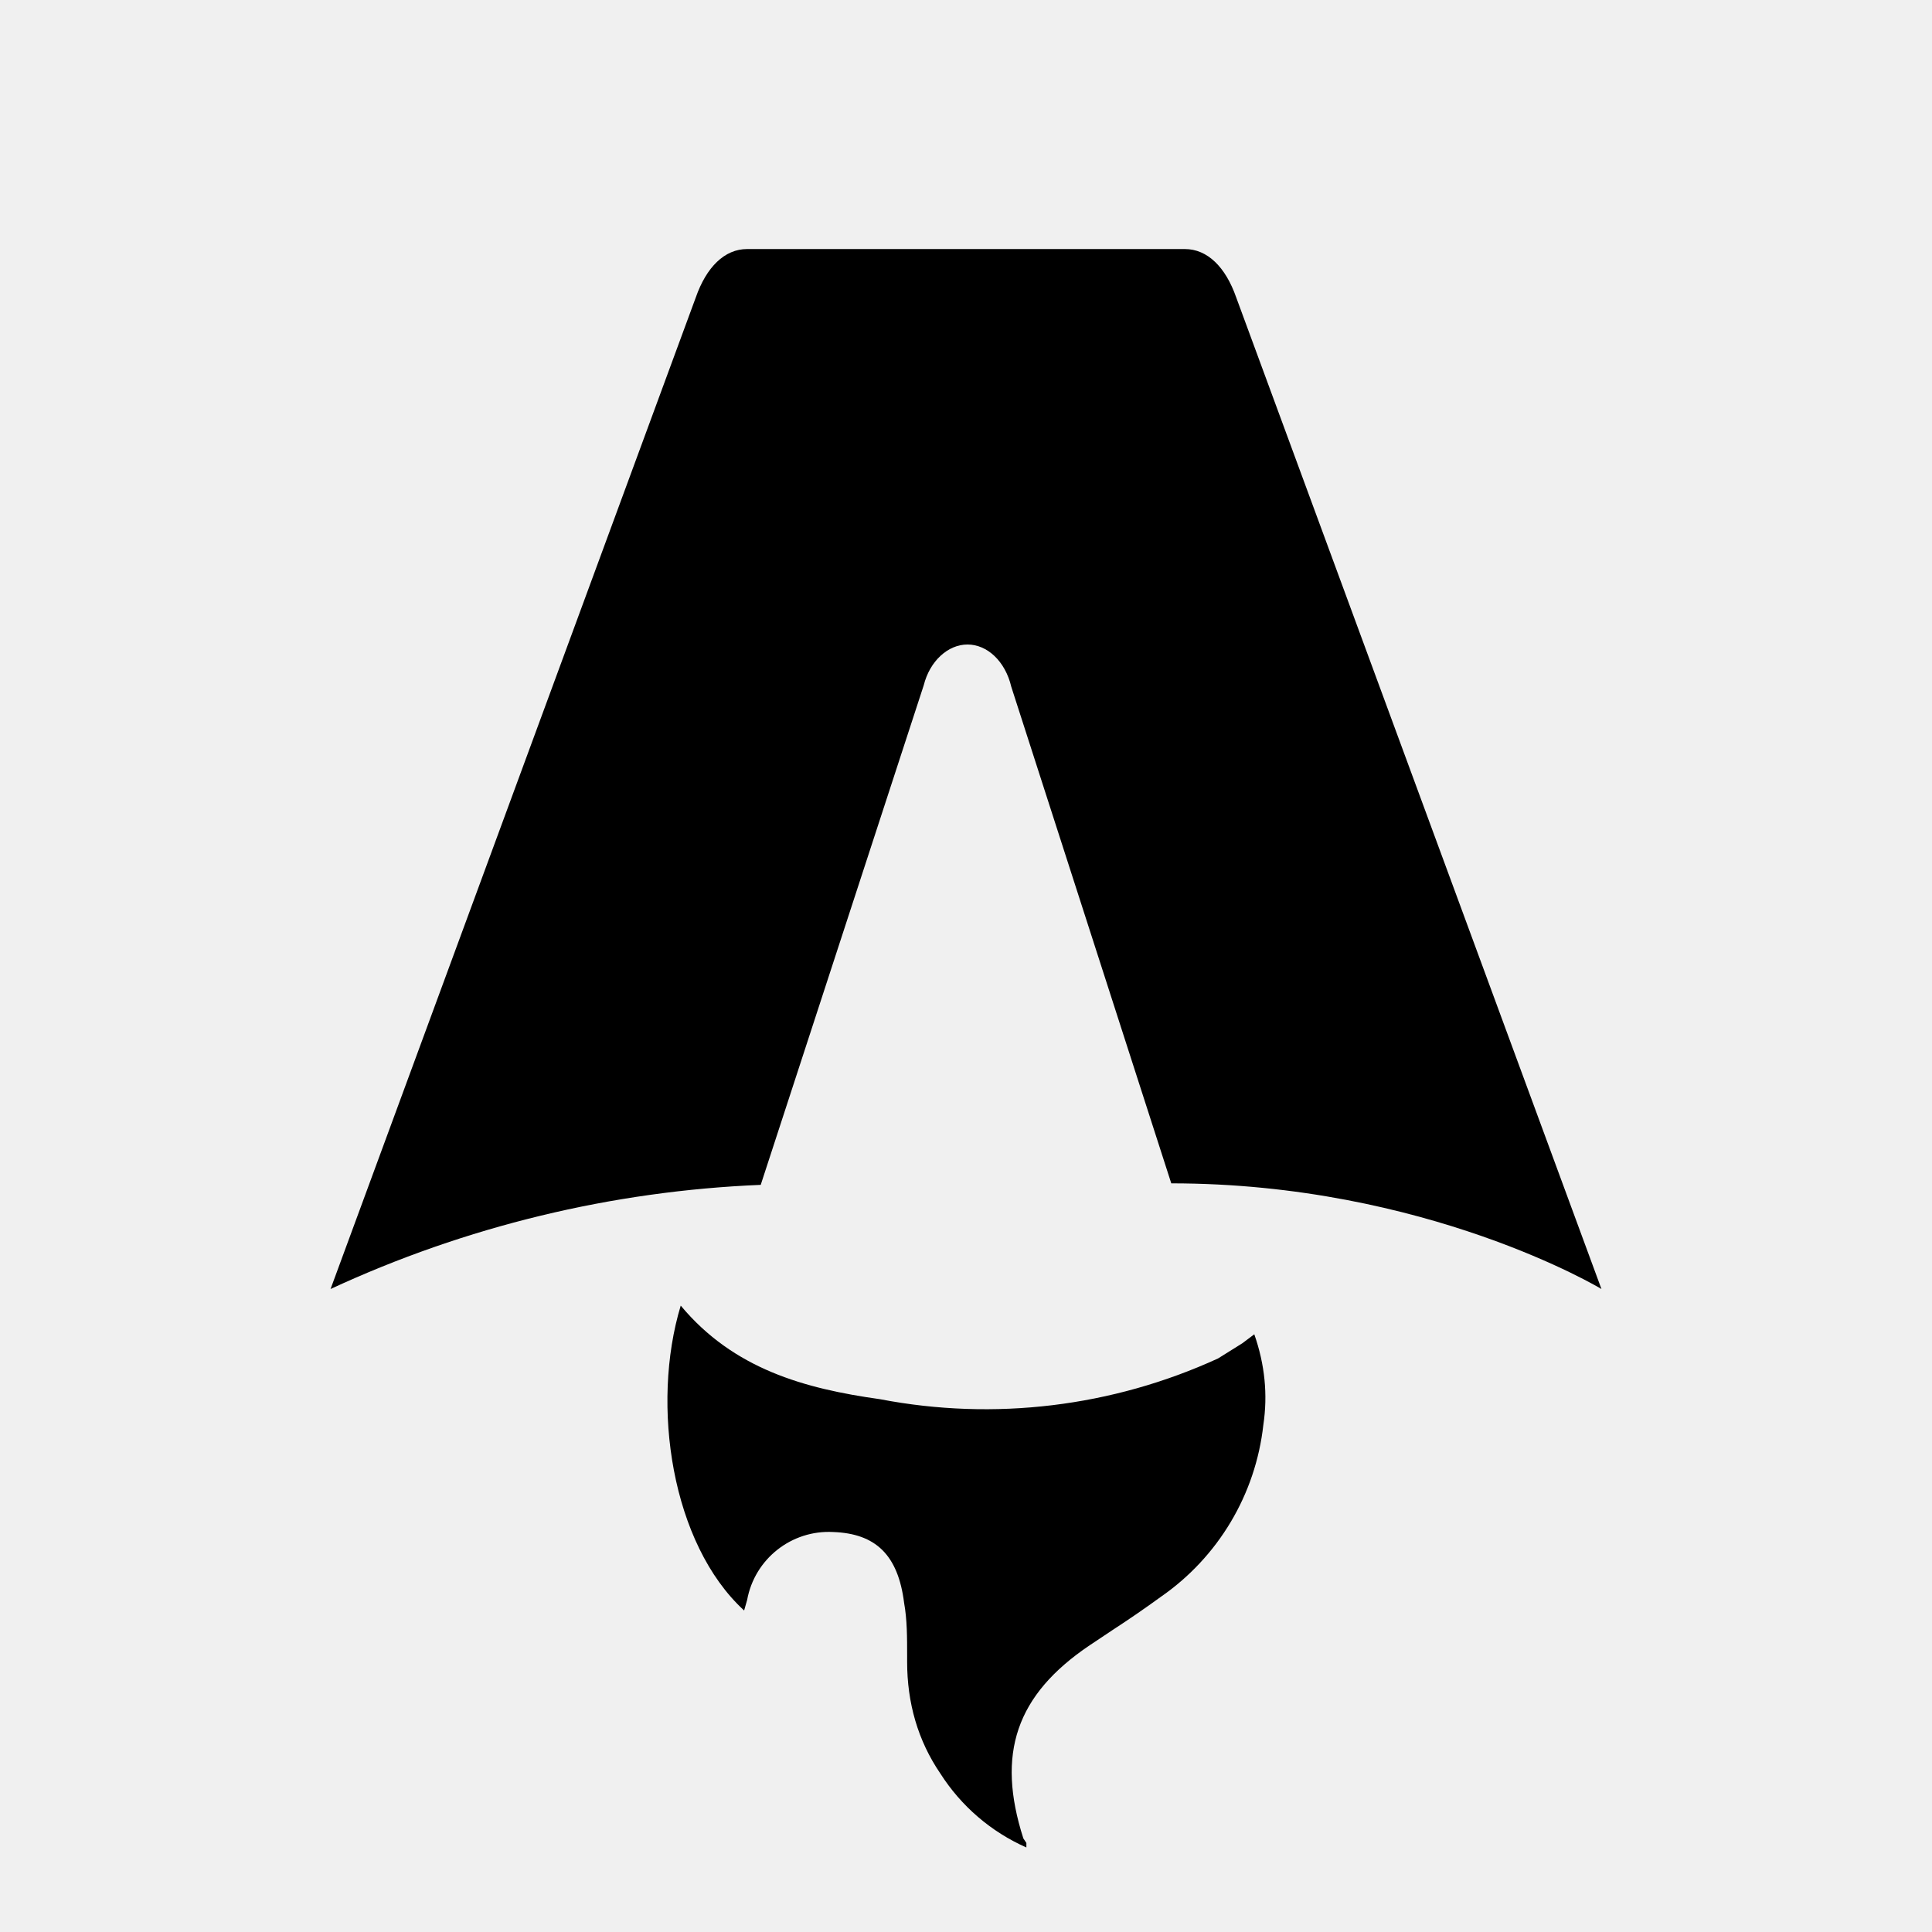
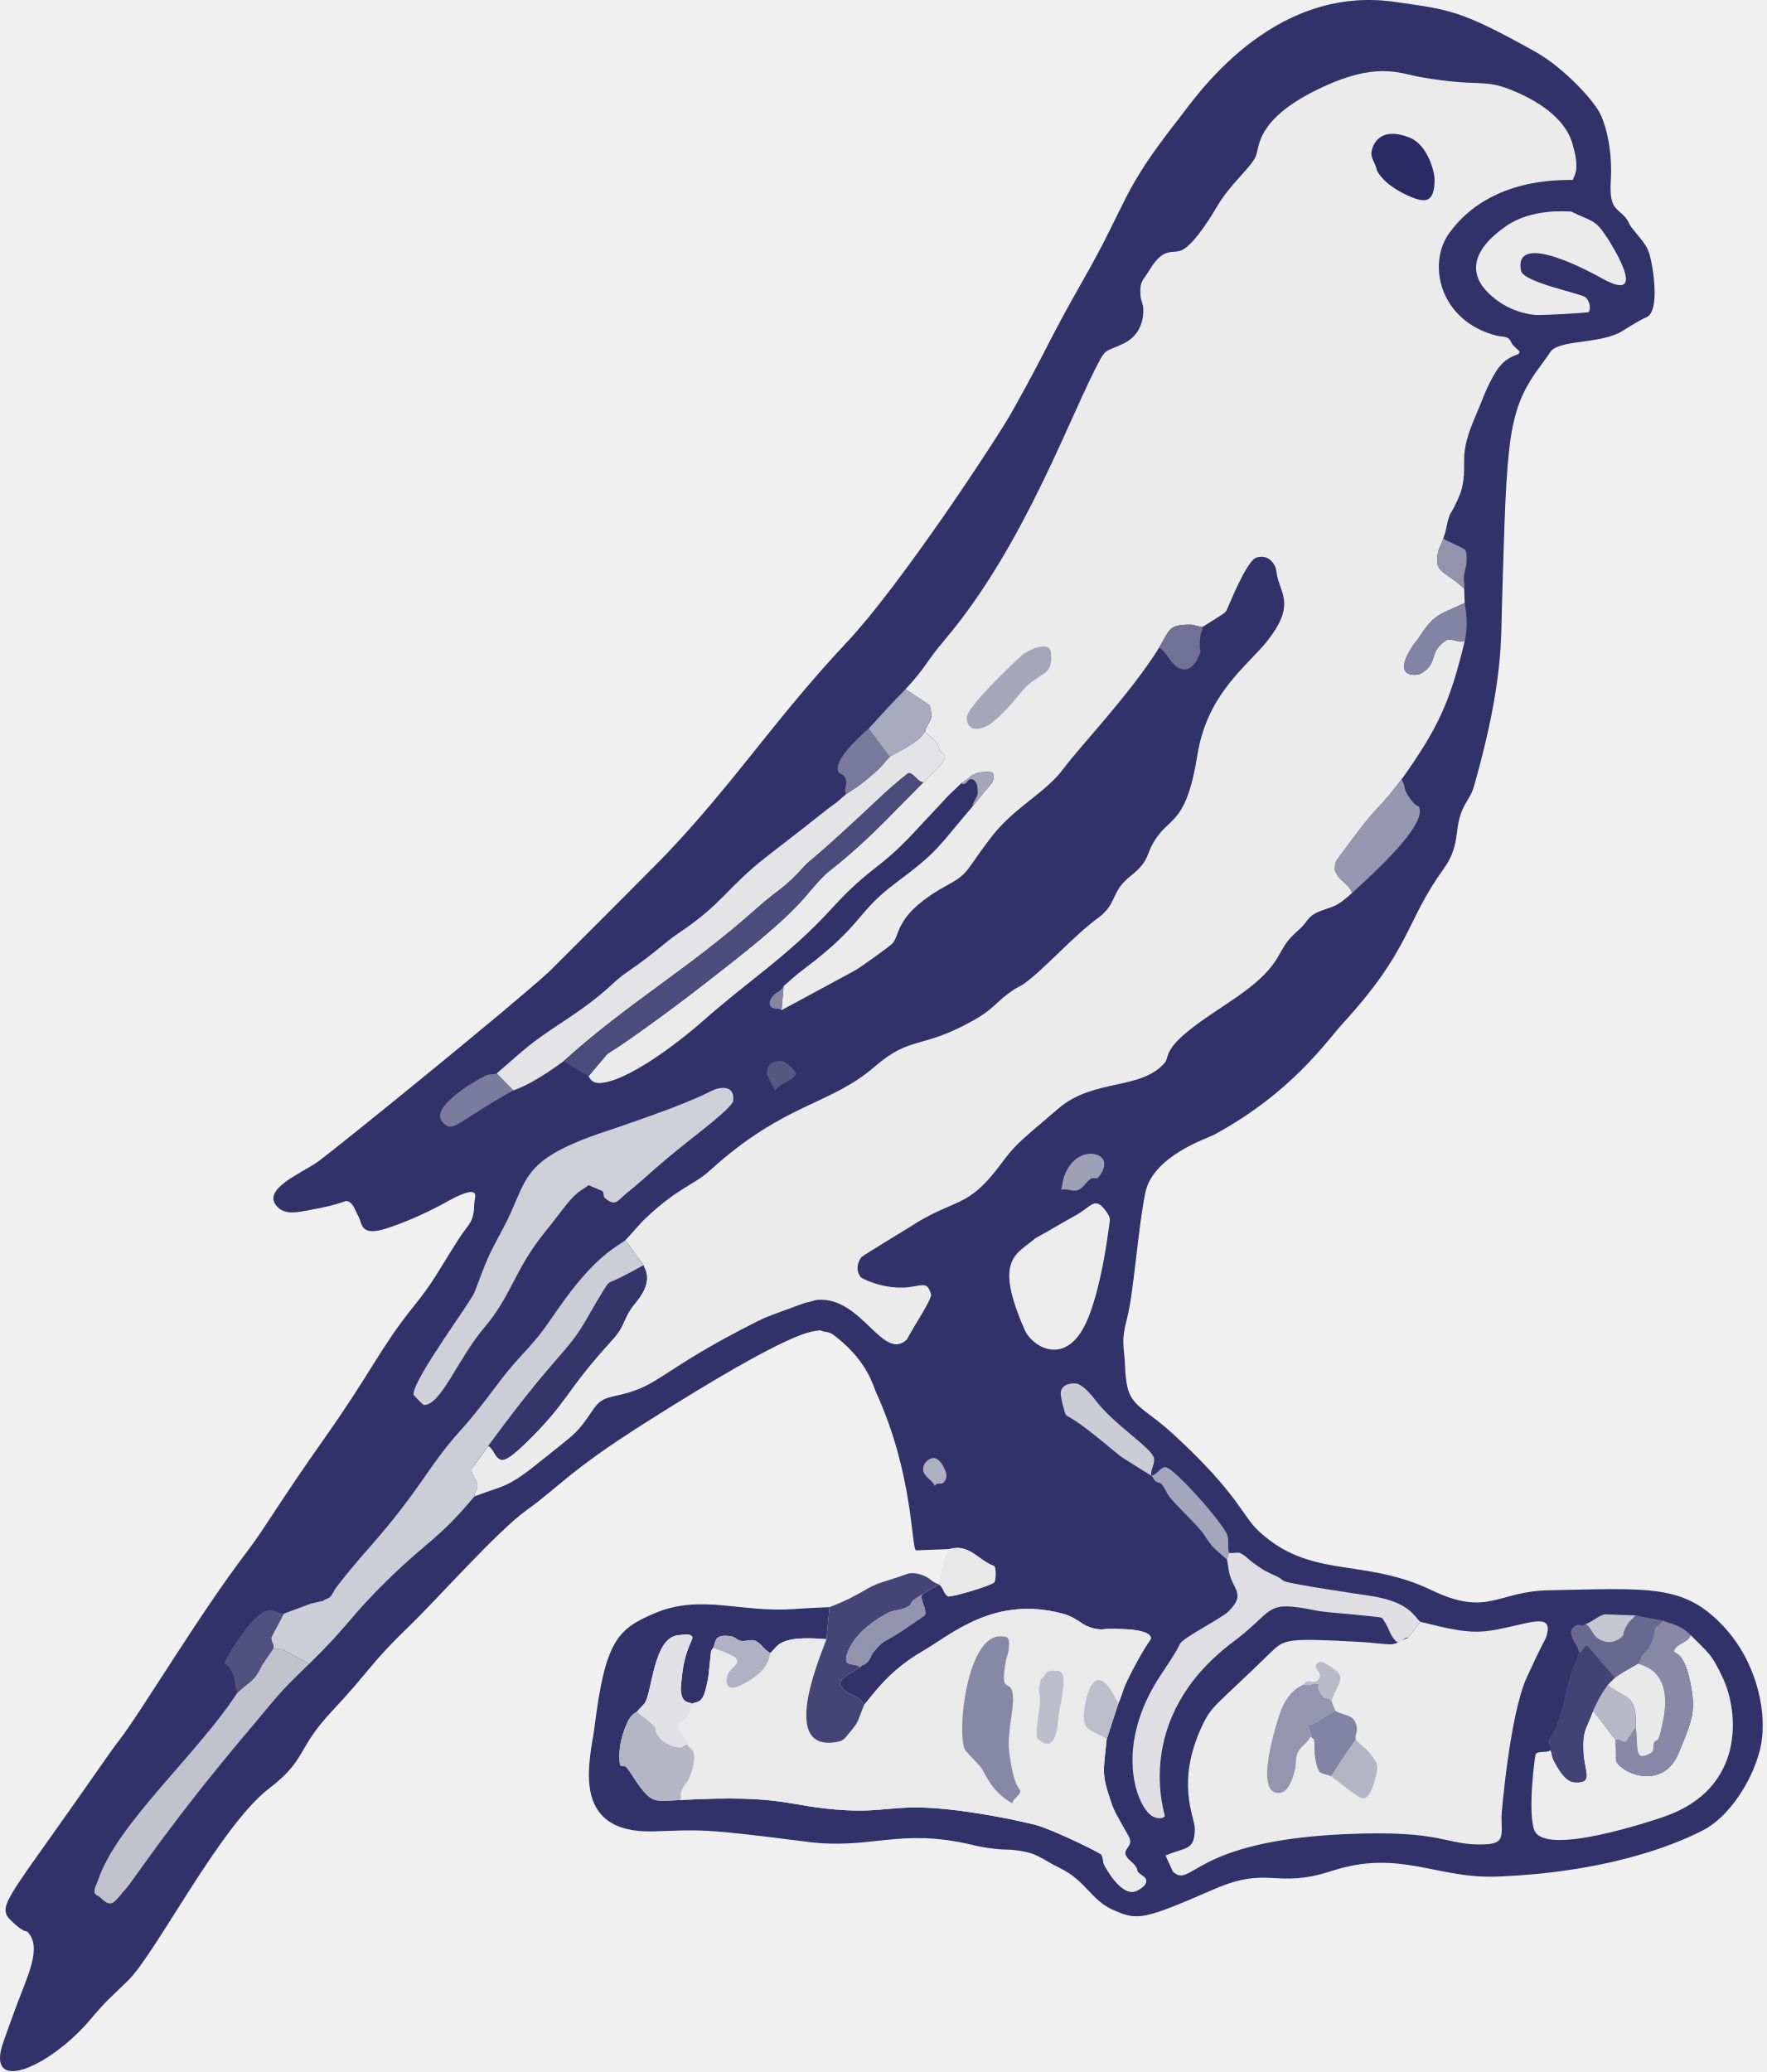
- <svg xmlns="http://www.w3.org/2000/svg" fill="none" viewBox="0 0 128 128">
-   <path d="M50.4 78.5a75.1 75.1 0 0 0-28.5 6.9l24.2-65.7c.7-2 1.9-3.2 3.4-3.2h29c1.5 0 2.7 1.2 3.4 3.2l24.2 65.7s-11.6-7-28.5-7L67 45.5c-.4-1.7-1.6-2.8-2.9-2.8-1.3 0-2.5 1.1-2.9 2.7L50.4 78.5Zm-1.1 28.2Zm-4.2-20.2c-2 6.6-.6 15.8 4.2 20.2a17.5 17.5 0 0 1 .2-.7 5.5 5.5 0 0 1 5.7-4.5c2.8.1 4.3 1.5 4.7 4.7.2 1.1.2 2.3.2 3.5v.4c0 2.7.7 5.2 2.2 7.4a13 13 0 0 0 5.7 4.9v-.3l-.2-.3c-1.8-5.6-.5-9.5 4.4-12.8l1.5-1a73 73 0 0 0 3.2-2.2 16 16 0 0 0 6.8-11.4c.3-2 .1-4-.6-6l-.8.6-1.6 1a37 37 0 0 1-22.4 2.7c-5-.7-9.7-2-13.2-6.2Z" />
-   <style>
-         path { fill: #000; }
-         @media (prefers-color-scheme: dark) {
-             path { fill: #FFF; }
-         }
-     </style>
+ <svg xmlns="http://www.w3.org/2000/svg" width="100%" height="100%" viewBox="0 0 335 393" version="1.1" xml:space="preserve" style="fill-rule:evenodd;clip-rule:evenodd;stroke-linejoin:round;stroke-miterlimit:2;">
+   <g transform="matrix(1,0,0,1,-1064.884,-715.9307)">
+     <g transform="matrix(2.423828,0,0,2.423828,0,0)">
+       <path d="M503.507,399.466C502.853,399.631 501.932,399.036 489.708,406.788C483.877,410.486 483.046,411.761 480.543,413.549C478.293,415.156 473.494,420.563 471.493,422.493C468.175,425.692 468.453,425.928 465.291,429.305C462.51,432.275 463.374,433.043 460.383,435.336C456.579,438.252 451.526,448.234 449.365,450.351C447.835,451.85 447.789,451.779 446.399,453.417C443.351,457.01 438.403,459.267 439.494,455.498C439.608,455.105 440.47,452.757 440.557,452.52C441.496,449.962 442.678,447.761 441.475,446.527C441.393,446.443 441.261,446.673 440.257,445.713C439.099,444.606 439.75,444.206 445.271,436.345C448.161,432.23 448.143,432.226 448.633,431.6C450.324,429.44 454.892,421.734 458.751,416.684C460.03,415.01 461.15,412.994 464.854,407.745C468.403,402.714 469.091,400.86 471.678,397.639C473.319,395.597 473.415,395.183 475.223,392.343C476.073,391.007 476.413,391.12 476.457,389.519C476.464,389.249 476.64,388.883 476.433,388.711C476.081,388.418 474.592,389.255 474.447,389.337C474.07,389.549 471.927,390.755 469.506,391.524C467.512,392.158 467.682,391.078 467.387,390.558C467.144,390.128 466.991,389.482 466.512,389.363C466.269,389.303 466.308,389.566 463.46,390.084C462.562,390.248 461.69,390.441 461.072,389.834C459.655,388.443 463.059,387.143 464.289,386.226C466.144,384.842 479.698,373.845 482.366,371.355C482.53,371.202 490.595,363.136 491.344,362.352C496.846,356.592 499.938,351.669 505.623,345.614C509.866,341.095 517.375,329.664 518.564,327.539C521.419,322.44 521.213,322.347 524.108,317.269C527.705,310.962 526.979,310.511 531.632,304.6C532.86,303.04 538.826,294.119 548.497,295.521C552.733,296.135 553.522,296.09 559.532,299.449C561.619,300.615 564.15,303.268 564.641,304.44C565.562,306.636 565.415,309.082 565.39,309.49C565.252,311.786 565.875,311.598 566.582,312.443C566.748,312.641 566.814,312.909 566.972,313.113C568.149,314.631 568.365,314.561 568.665,316.457C568.711,316.749 569.149,319.518 568.299,320.134C568.152,320.241 568.096,320.14 566.323,321.257C564.669,322.3 561.645,321.923 560.725,322.82C560.65,322.893 560.703,322.907 559.968,323.888C557.255,327.508 557.268,329.521 556.879,342.514C556.792,345.411 556.98,348.697 554.775,356.582C554.523,357.483 554.478,357.455 554.016,358.262C552.962,360.107 553.786,361.315 552.308,363.362C549.278,367.559 549.795,369.582 544.434,375.441C543.086,376.914 540.43,380.869 534.329,384.177C533.836,384.444 529.556,385.812 528.962,388.716C528.383,391.546 528.063,396.499 527.541,398.509C527.032,400.465 527.307,400.484 527.391,402.493C527.519,405.572 528.509,405.149 531.304,407.738C536.275,412.341 536.535,413.982 537.84,415.191C541.928,418.98 546.011,417.243 551.349,419.801C555.799,421.933 556.46,419.89 560.552,419.815C568.414,419.671 571.13,419.295 574.272,422.707C576.881,425.54 577.751,429.652 577.041,432.382C576.375,434.942 574.526,437.632 572.579,438.612C571.402,439.204 566.169,441.837 556.504,442.22C551.734,442.409 548.889,440.048 543.558,441.778C539.079,443.231 538.677,441.324 534.358,443.202C528.704,445.661 528.359,445.68 526.373,444.795C524.803,444.095 524.242,442.535 522.409,441.622C520.494,440.669 520.605,440.353 518.496,440.118C518.338,440.101 517.199,440.166 515.435,439.743C509.713,438.369 507.542,440.146 502.5,439.499C494.235,438.437 494.226,438.563 490.533,438.681C483.772,438.897 485.558,432.946 485.858,430.55C486.706,423.765 487.66,422.86 490.534,421.627C494.173,420.066 497.295,421.592 501.509,421.286C502.886,421.186 502.87,421.21 504.255,421.133C504.175,421.97 504.095,422.808 504.015,423.646C500.215,423.305 500.194,424.224 499.635,424.723C499.162,424.529 498.909,423.96 498.435,423.765C498.094,423.625 497.691,423.842 497.328,423.775C497.046,423.723 496.831,423.456 496.547,423.416C496.203,423.369 495.793,423.321 495.512,423.524C495.203,423.746 495.296,424.315 494.987,424.537C494.772,426.413 494.851,426.412 494.567,427.54C494.236,428.861 493.746,428.451 493.514,428.708C493.369,428.505 492.621,428.812 492.618,427.456C492.618,427.376 492.618,427.287 492.713,426.463C492.957,424.338 493.628,423.629 493.513,423.458C493.308,423.152 492.782,423.31 492.414,423.337C490.448,423.481 490.369,427.957 489.767,428.678C489.592,428.887 489.387,429.07 489.212,429.28C489.048,429.486 488.748,429.378 488.328,430.394C487.625,432.098 487.819,433.221 487.861,433.466C487.889,433.626 488.21,433.513 488.321,433.633C488.694,434.036 488.944,434.538 489.265,434.983C490.391,436.548 490.651,436.317 492.583,436.229C500.922,435.772 500.873,436.765 505.518,437.027C509.629,437.26 509.704,436.03 518.413,437.729C520.168,438.124 520.163,438.107 520.601,438.244C521.995,438.679 525.373,440.332 525.505,440.49C525.686,440.704 525.617,441.046 525.747,441.293C525.869,441.526 527.145,443.961 528.356,443.299C528.654,443.136 529.043,442.88 529.036,442.541C529.027,442.165 528.327,442.046 528.319,441.67C528.192,441.176 527.526,440.942 527.399,440.448C527.317,440.128 527.764,439.858 527.768,439.527C527.772,439.151 527.694,439.187 526.724,437.409C526.573,437.132 526.443,436.842 526.34,436.545C525.491,434.104 525.695,434.061 525.938,431.492C526.247,430.543 526.555,429.594 526.864,428.645C527.247,427.789 527.043,427.719 528.32,425.391C529.268,423.664 529.394,423.742 529.397,423.574C529.41,422.956 527.621,422.872 527.456,422.865C525.659,422.781 525.673,422.895 525.518,422.883C523.944,422.762 523.911,422.02 522.468,421.637C517.133,420.219 513.799,423.278 511.555,424.576C508.863,426.133 507.702,427.932 506.968,428.774C506.29,427.738 505.776,428.283 505.089,427.234C505.054,427.179 504.959,427.034 505.506,426.54C505.835,426.242 506.306,426.133 506.636,425.835C506.876,425.564 506.973,425.707 507.214,425.435C507.565,425.038 507.421,424.96 507.77,424.553C508.474,423.732 508.547,423.844 509.455,423.292C509.871,423.038 511.701,421.788 511.709,421.766C511.907,421.255 511.302,420.647 511.5,420.136L512.808,419.359C513.163,419.526 513.174,420.124 513.529,420.291C513.746,420.393 516.924,419.453 517.142,419.194C517.279,419.031 517.282,418.091 517.156,417.945C517.069,417.845 516.982,417.989 515.747,417.086C514.458,416.142 513.805,416.628 513.523,416.595C513.322,416.603 511.018,416.692 511.018,416.692C510.635,416.428 510.811,410.67 507.886,404.311C507.665,403.832 507.255,401.963 504.82,400.031C504.471,399.754 504.426,399.734 504.386,399.717C503.962,399.535 503.94,399.652 503.507,399.466Z" style="fill:rgb(50,50,106);" />
+     </g>
+     <g transform="matrix(2.423828,0,0,2.423828,0,0)">
+       <path d="M562.429,309.449C561.76,309.486 555.948,309.133 552.727,313.643C551.034,316.013 551.951,320.474 556.454,321.641C556.749,321.718 557.084,321.677 557.348,321.83C557.546,321.944 557.59,322.22 557.745,322.387C558.162,322.837 558.382,322.847 558.164,323.065C558.045,323.183 557.163,323.253 556.416,324.43C555.663,325.615 555.222,326.989 554.904,327.702C553.323,331.238 554.233,331.45 553.742,333.557C553.67,333.869 553.544,334.168 553.412,334.459C552.92,335.541 552.849,335.503 552.813,335.6C552.464,336.539 552.625,336.572 552.276,337.51C552.197,337.862 551.969,338.168 551.889,338.519C551.499,340.247 552.363,339.978 553.917,341.429L553.956,342.558C551.798,343.572 551.592,343.39 550.284,345.397C550.195,345.533 550.077,345.649 549.984,345.783C548.057,348.594 550.317,348.199 550.483,348.107C551.966,347.278 551.068,346.434 552.474,345.5C552.889,345.225 553.553,345.777 553.967,345.502C552.801,350.364 551.873,352.335 549.01,356.377C547.983,357.667 548.022,357.672 546.892,358.868C546.144,359.66 543.922,362.702 543.911,362.735C543.724,363.341 543.81,363.515 543.84,363.575C544.32,364.539 544.673,364.266 545.157,365.238C543.85,366.416 543.755,366.24 542.617,366.685C541.639,367.068 541.693,367.481 541.089,368.026C539.961,369.045 540.033,369.09 539.263,370.382C537.858,372.736 534.53,374.208 532.17,376.177C530.465,377.599 530.79,378.174 530.508,378.51C528.656,380.712 524.958,379.743 522.196,382.09C518.806,384.97 518.788,384.959 517.585,386.563C514.957,390.068 514.131,389.032 510.456,391.437C510.314,391.531 506.829,393.64 506.754,393.741C506.678,393.842 506.139,394.565 506.692,395.318C506.747,395.394 508.552,396.348 510.53,396.087C511.582,395.948 511.918,395.658 512.201,396.678C512.262,396.896 511.411,398.302 511.33,398.437C510.519,399.778 510.318,400.187 510.3,400.203C508.415,401.946 506.779,396.841 503.345,397.089C503.024,397.112 502.723,397.273 502.403,397.297C499.474,398.385 499.471,398.335 498.61,398.768C490.788,402.701 491.053,403.861 487.514,404.598C486.121,404.888 486.073,405.249 485.266,406.381C484.375,407.628 484.319,407.565 481.277,410.004C478.909,411.902 478.536,411.652 476.463,412.474C476.431,412.177 476.731,411.906 476.699,411.609C476.653,411.178 476.238,410.826 476.24,410.393C476.241,410.21 476.332,410.262 477.551,408.526C477.97,408.719 478.049,409.371 478.469,409.563C478.631,409.637 478.938,409.777 480.36,408.397C483.913,404.95 483.374,404.482 487.199,400.276C488.41,398.944 487.96,398.653 489.101,397.275C490.58,395.49 489.695,394.608 489.702,394.387C489.228,393.732 488.754,393.078 488.28,392.424C489.563,391.004 489.54,391.01 489.821,390.742C492.352,388.33 493.635,388.107 494.88,386.976C500.769,381.63 504.223,381.912 507.788,378.839C510.645,376.376 511.354,377.523 515.405,375.28C517.275,374.244 517.168,373.819 518.686,372.804C518.921,372.648 519.191,372.547 519.423,372.386C520.966,371.312 523.311,368.632 525.278,367.194C526.795,366.085 526.212,365.184 527.814,363.919C529.458,362.621 528.898,362.213 529.922,360.812C531.031,359.296 532.22,359.59 533.038,354.458C533.813,349.59 537.006,347.443 538.52,345.515C540.606,342.858 539.677,341.979 539.302,340.547C539.229,340.268 539.238,339.965 539.12,339.703C539.067,339.585 538.672,338.705 537.667,339C536.859,339.237 535.388,343.064 535.307,343.166C535.097,343.432 535.067,343.391 533.456,344.425C533.115,344.426 532.79,344.252 532.449,344.253C530.805,344.256 530.879,344.616 530.048,346.047C527.85,349.598 523.89,353.735 522.547,355.54C521.134,357.438 518.754,358.505 516.945,360.834C514.95,363.399 515.222,363.688 513.549,364.595C509.324,366.887 509.827,368.462 509.188,369.19C508.98,369.427 506.655,371.074 506.361,371.245C505.899,371.513 505.893,371.496 500.495,374.422C500.551,373.791 500.607,373.16 500.664,372.529C501.46,371.864 501.407,371.838 502.252,371.201C506.982,367.641 506.257,366.84 509.467,364.443C512.873,361.899 512.68,361.704 515.451,358.473C516.903,356.673 516.934,356.71 517.019,356.529C517.117,356.319 517.144,356.021 517.008,355.834C516.966,355.777 516.054,355.71 515.588,355.942C515.21,356.13 514.929,356.481 514.551,356.669C513.781,357.441 513.75,357.391 513.028,358.196C512.955,358.278 512.951,358.27 512.094,359.196C511.652,359.674 511.657,359.652 511.208,360.144C508.088,363.568 507.574,363.024 504.455,366.435C501.003,370.211 498.001,372.025 494.314,375.295C493.108,376.364 488.959,379.761 486.493,380.104C485.576,380.232 485.491,379.648 485.385,379.599C485.503,379.459 486.858,377.853 486.858,377.853C487.223,377.577 487.29,377.694 491.549,374.574C493.439,373.189 496.231,370.982 496.634,370.664C502.543,365.994 502.124,365.552 503.943,363.782C504.245,363.487 505.961,362.289 508.605,359.617C511.361,356.831 511.351,356.825 511.597,356.589C511.682,356.506 512.662,355.557 512.662,355.557C512.877,355.245 513.217,354.974 513.278,354.6C513.311,354.396 513.001,354.289 512.898,354.11C512.779,353.903 512.763,353.64 512.615,353.452C512.365,353.134 511.979,352.941 511.73,352.623C511.801,352.214 512.15,351.887 512.222,351.478C512.265,351.229 512.108,350.631 512.089,350.559C512.089,350.559 510.355,349.406 510.204,349.305C511.904,347.453 511.69,347.304 513.319,345.378C519.597,337.955 523.201,327.543 525.451,323.466C525.903,322.647 526.083,322.838 527.305,322.231C528.908,321.433 528.815,319.754 528.801,319.506C528.783,319.168 528.612,318.85 528.589,318.512C528.509,317.337 528.749,317.396 529.359,316.399C530.456,314.607 531.11,315.327 531.898,314.907C532.924,314.36 534.391,311.849 534.564,311.554C535.637,309.718 537.208,308.535 537.619,307.573C537.91,306.892 537.596,304.744 542.434,302.38C547.063,300.118 548.853,301.121 550.513,301.407C555.19,302.214 555.32,301.512 557.546,302.391C561.564,303.977 562.211,306.057 562.362,306.542C563.059,308.785 562.459,309.138 562.429,309.449Z" style="fill:rgb(235,235,235);" />
+     </g>
+     <g transform="matrix(2.423828,0,0,2.423828,0,0)">
+       <path d="M504.015,423.646C503.693,424.606 500.328,432.182 504.527,431.727C505.392,431.634 505.352,431.501 505.919,430.834C506.608,430.024 506.462,429.957 506.968,428.774C507.702,427.932 508.863,426.133 511.555,424.576C513.799,423.278 517.133,420.219 522.468,421.637C523.911,422.02 523.944,422.762 525.518,422.883C525.673,422.895 525.659,422.781 527.456,422.865C527.621,422.872 529.41,422.956 529.397,423.574C529.394,423.742 529.268,423.664 528.32,425.391C527.043,427.719 527.247,427.789 526.864,428.645C526.603,428.286 526.447,427.859 526.186,427.5C525.255,426.216 524.679,426.918 524.311,428.449C524.272,428.614 523.922,430.074 524.401,430.569C524.816,430.999 525.523,431.062 525.938,431.492C525.695,434.061 525.491,434.104 526.34,436.545C526.443,436.842 526.573,437.132 526.724,437.409C527.694,439.187 527.772,439.151 527.768,439.527C527.764,439.858 527.317,440.128 527.399,440.448C527.526,440.942 528.192,441.176 528.319,441.67C528.327,442.046 529.027,442.165 529.036,442.541C529.043,442.88 528.654,443.136 528.356,443.299C527.145,443.961 525.869,441.526 525.747,441.293C525.617,441.046 525.686,440.704 525.505,440.49C525.373,440.332 521.995,438.679 520.601,438.244C520.163,438.107 520.168,438.124 518.413,437.729C509.704,436.03 509.629,437.26 505.518,437.027C500.873,436.765 500.922,435.772 492.583,436.229C492.723,435.878 492.53,435.855 492.671,435.5C492.891,434.946 493.021,435.043 493.261,434.521C493.411,434.197 493.523,433.852 493.591,433.502C493.859,432.121 493.245,432.266 493.134,431.87C493.158,431.348 492.411,430.988 492.435,430.466C492.455,430.046 493.025,429.858 493.244,429.5C493.39,429.262 493.368,428.946 493.514,428.708C493.746,428.451 494.236,428.861 494.567,427.54C494.851,426.412 494.772,426.413 494.987,424.537C495.072,424.565 495.078,424.305 495.163,424.333C495.317,424.384 496.83,424.883 496.988,425.198C497.212,425.643 496.356,426.012 496.252,426.5C495.814,428.541 498.364,426.623 498.508,426.514C499.557,425.726 499.547,424.926 499.635,424.723C500.194,424.224 500.215,423.305 504.015,423.646Z" style="fill:rgb(234,234,235);" />
+     </g>
+     <g transform="matrix(2.423828,0,0,2.423828,0,0)">
+       <path d="M550.49,422.283C554.799,423.378 555.191,423.201 558.495,422.444C559.972,422.106 560.808,422.069 560.322,423.5C560.233,423.764 560.15,423.721 558.813,426.637C557.488,429.529 556.832,437.311 556.836,437.544C556.861,439.087 557.062,439.642 555.512,439.698C552.363,439.812 552.442,438.537 544.521,438.903C532.538,439.457 532.64,443.206 531.12,441.831C531.12,441.831 530.589,440.669 530.543,440.568C532.171,439.884 532.835,440.215 532.833,438.44C532.832,437.562 531.326,434.879 533.4,430.446C534.18,428.78 534.404,428.952 538.746,424.711C539.827,423.656 539.954,423.54 545.528,423.844C547.091,423.929 548.015,424.111 548.401,424.019C548.799,423.923 549.135,423.639 549.533,423.544L550.49,422.283Z" style="fill:rgb(235,235,236);" />
+     </g>
+     <g transform="matrix(2.423828,0,0,2.423828,0,0)">
+       <path d="M488.28,392.424C488.754,393.078 489.228,393.732 489.702,394.387C487.224,395.772 487.143,395.626 486.962,395.794C486.717,396.02 485.46,398.236 485.337,398.453C483.65,401.426 483.071,400.999 477.551,408.526C476.332,410.262 476.241,410.21 476.24,410.393C476.238,410.826 476.653,411.178 476.699,411.609C476.731,411.906 476.431,412.177 476.463,412.474C473.658,415.825 472.897,415.872 469.829,418.858C466.531,422.07 466.846,422.344 463.537,425.572C463.375,425.484 461.515,424.476 461.515,424.476C461.268,424.385 460.983,424.444 460.737,424.352C460.807,424.07 460.503,423.777 460.573,423.494C460.573,423.494 461.467,421.795 461.545,421.647C462.256,421.382 462.967,421.117 463.679,420.852C463.997,420.781 464.315,420.71 464.633,420.639C464.778,420.49 465.032,420.481 465.177,420.332C465.381,420.124 465.472,419.829 465.649,419.599C468.175,416.295 469.412,415.525 472.75,410.682C474.561,408.054 475.407,407.33 476.263,406.282C478.021,404.13 478.586,403.155 479.811,401.813C481.524,399.934 481.518,399.949 482.96,397.868C485.846,393.704 487.445,393.043 488.28,392.424Z" style="fill:rgb(205,205,215);" />
+     </g>
+     <g transform="matrix(2.423828,0,0,2.423828,0,0)">
+       <path d="M485.396,388.114C484.714,388.656 484.548,388.463 483.191,390.238C482.547,391.08 482.552,391.068 481.894,391.894C479.582,394.799 479.36,396.76 477.247,399.248C475.156,401.711 473.841,405.359 472.507,405.317C472.441,405.315 471.694,404.552 471.694,404.487C471.692,403.253 476.179,397.265 476.473,396.493C477.438,393.963 477.383,393.958 478.677,391.558C480.745,387.719 479.789,386.234 486.648,383.934C494.927,381.158 494.763,380.718 495.503,380.554C496.893,380.246 496.729,381.384 496.711,381.506C496.708,381.524 496.935,381.747 494.038,384.012C490.435,386.829 489.791,387.628 488.546,388.599C487.647,389.3 487.556,389.859 486.673,389.119C486.524,388.994 486.624,388.694 486.474,388.569C486.115,388.417 485.756,388.266 485.396,388.114Z" style="fill:rgb(208,208,216);" />
+     </g>
+     <g transform="matrix(2.423828,0,0,2.423828,0,0)">
+       <path d="M571.627,423.315C573.128,424.83 573.251,424.752 574.163,426.69C575.422,429.367 575.922,435.369 569.516,437.548C568.746,437.81 560.218,440.71 559.405,438.586C558.865,437.177 559.446,432.674 559.527,432.607C559.833,432.355 560.375,432.573 560.681,432.32C560.785,432.542 560.774,432.807 560.878,433.028C560.961,433.204 561.704,434.781 562.51,434.834C564.082,434.937 563.307,434.061 563.234,432.473C563.156,430.772 563.41,430.821 564.008,429.234C564.597,430 565.186,430.766 565.774,431.531C565.828,433.111 565.765,433.114 565.832,433.232C566.435,434.293 569.503,435.358 570.664,432.63C571.841,429.863 571.981,429.222 571.69,427.462C571.19,424.451 570.283,424.82 570.334,424.57C570.453,423.981 571.508,423.904 571.627,423.315Z" style="fill:rgb(236,236,236);" />
+     </g>
+     <g transform="matrix(2.423828,0,0,2.423828,0,0)">
+       <path d="M511.73,352.623C511.979,352.941 512.365,353.134 512.615,353.452C512.763,353.64 512.779,353.903 512.898,354.11C513.001,354.289 513.311,354.396 513.278,354.6C513.217,354.974 512.877,355.245 512.662,355.557C512.662,355.557 511.682,356.506 511.597,356.589C511.138,356.594 510.884,355.86 510.425,355.865C510.41,355.865 509.241,356.798 508.498,357.498C502.896,362.778 502.765,362.621 502.318,363.118C500.605,365.027 500.409,364.798 498.501,366.501C493.221,371.214 488.612,373.753 483.449,378.407C480.79,380.371 479.652,380.627 479.506,380.698C479.072,380.257 478.638,379.817 478.203,379.376C480.71,377.213 480.646,377.148 483.4,375.322C487.107,372.865 487.011,372.399 488.439,371.423C490.671,369.899 491.342,369.125 492.422,368.405C495.953,366.047 496.219,364.812 499.395,362.357C504.051,358.758 504.014,358.717 504.438,358.43C505.039,358.022 504.986,357.981 505.535,357.531C506.222,357.03 506.285,357.141 507.8,355.826C508.452,355.26 508.375,355.213 508.954,354.595C509.816,354.104 509.825,354.151 510.66,353.624C511.471,353.112 511.625,352.72 511.73,352.623Z" style="fill:rgb(228,228,231);" />
+     </g>
+     <g transform="matrix(2.423828,0,0,2.423828,0,0)">
+       <path d="M535.509,416.868C535.776,416.982 536.112,416.794 536.379,416.907C536.776,417.076 537.068,417.425 537.416,417.678C538.345,418.353 538.358,418.302 539.4,418.805C539.576,418.89 539.705,419.064 539.891,419.126C540.663,419.384 545.937,420.159 546.465,420.236C549.71,420.713 549.984,421.893 550.49,422.283L549.533,423.544C549.28,423.375 548.935,424.044 548.683,423.875C548.178,423.537 548.054,422.835 547.718,422.329C547.628,422.193 547.563,421.994 547.406,421.952C547.11,421.872 543.811,421.579 543.498,421.552C541.978,421.417 542.021,421.265 540.518,421.108C538.443,420.89 538.578,421.801 535.86,423.836C527.84,429.84 530.542,437.411 530.492,437.485C530.309,437.76 529.784,437.661 529.502,437.49C528.287,436.754 526.424,432.001 530.237,426.349C531.687,424.199 531.577,424.133 531.714,423.954C532.136,423.401 534.918,422.018 535.466,421.475C536.837,420.114 535.87,419.832 535.539,418.487C535.451,418.132 535.439,417.761 535.351,417.405L535.509,416.868Z" style="fill:rgb(223,223,227);" />
+     </g>
+     <g transform="matrix(2.423828,0,0,2.423828,0,0)">
+       <path d="M511.597,356.589C511.351,356.825 511.361,356.831 508.605,359.617C505.961,362.289 504.245,363.487 503.943,363.782C502.124,365.552 502.543,365.994 496.634,370.664C496.231,370.982 493.439,373.189 491.549,374.574C487.29,377.694 487.223,377.577 486.858,377.853C486.858,377.853 485.503,379.459 485.385,379.599C484.739,379.202 484.094,378.804 483.449,378.407C488.612,373.753 493.221,371.214 498.501,366.501C500.409,364.798 500.605,365.027 502.318,363.118C502.765,362.621 502.896,362.778 508.498,357.498C509.241,356.798 510.41,355.865 510.425,355.865C510.884,355.86 511.138,356.594 511.597,356.589Z" style="fill:rgb(76,76,124);" />
+     </g>
+     <g transform="matrix(2.423828,0,0,2.423828,0,0)">
+       <path d="M460.737,424.352C460.983,424.444 461.268,424.385 461.515,424.476C461.515,424.476 463.375,425.484 463.537,425.572C461.001,428.008 461.097,428.072 458.829,430.75C452.613,438.089 449.771,442.542 449.197,443.167C448.304,444.139 448.141,444.809 447.212,443.877C447.064,443.729 446.767,443.67 446.738,443.463C446.691,443.129 446.909,442.81 447.016,442.491C448.487,438.09 454.784,432.656 457.923,427.82C458.983,426.822 459.208,427.011 459.835,425.68C459.835,425.68 460.665,424.458 460.737,424.352Z" style="fill:rgb(194,194,207);" />
+     </g>
+     <g transform="matrix(2.423828,0,0,2.423828,0,0)">
+       <path d="M520.352,392.271C521.95,391.398 521.905,391.363 523.492,390.489C524.762,389.789 525.014,388.952 525.865,390.122C526.294,390.713 526.205,390.754 526.106,391.489C525.494,396.021 524.711,397.965 524.496,398.498C522.887,402.494 520.124,400.789 519.542,399.475C517.038,393.818 518.924,393.531 520.352,392.271Z" style="fill:rgb(236,236,236);" />
+     </g>
+     <g transform="matrix(2.423828,0,0,2.423828,0,0)">
+       <path d="M562.289,311.926C563.888,312.725 564.124,312.466 565.103,313.97C565.243,314.185 568.599,319.34 564.683,317.146C564.24,316.898 557.745,313.26 558.359,316.547C558.532,317.469 563.033,318.326 563.395,318.626C563.701,318.88 563.863,319.443 563.665,319.789C563.627,319.854 560.032,320.055 559.529,320.018C559.253,319.997 557.756,319.886 556.308,318.738C555.574,318.156 552.998,316.011 557.168,313.084C559.258,311.617 562.092,311.939 562.289,311.926Z" style="fill:rgb(235,235,235);" />
+     </g>
+     <g transform="matrix(2.423828,0,0,2.423828,0,0)">
+       <path d="M512.808,419.359L511.5,420.136C511.29,420.321 511.015,420.423 510.805,420.609C510.657,420.74 510.612,420.983 510.437,421.075C509.575,421.528 509.469,421.222 508.62,421.696C505.689,423.332 505.422,425.238 505.59,425.43C505.836,425.711 506.389,425.554 506.636,425.835C506.306,426.133 505.835,426.242 505.506,426.54C504.959,427.034 505.054,427.179 505.089,427.234C505.776,428.283 506.29,427.738 506.968,428.774C506.462,429.957 506.608,430.024 505.919,430.834C505.352,431.501 505.392,431.634 504.527,431.727C500.328,432.182 503.693,424.606 504.015,423.646C504.095,422.808 504.175,421.97 504.255,421.133C506.765,420.175 507.061,419.591 508.408,419.172C510.36,418.565 510.321,418.512 510.495,418.49C510.983,418.428 511.442,418.601 511.52,418.63C512.227,418.895 512.111,419.097 512.808,419.359Z" style="fill:rgb(68,68,118);" />
+     </g>
+     <g transform="matrix(2.423828,0,0,2.423828,0,0)">
+       <path d="M489.702,394.387C489.695,394.608 490.58,395.49 489.101,397.275C487.96,398.653 488.41,398.944 487.199,400.276C483.374,404.482 483.913,404.95 480.36,408.397C478.938,409.777 478.631,409.637 478.469,409.563C478.049,409.371 477.97,408.719 477.551,408.526C483.071,400.999 483.65,401.426 485.337,398.453C485.46,398.236 486.717,396.02 486.962,395.794C487.143,395.626 487.224,395.772 489.702,394.387Z" style="fill:rgb(53,53,108);" />
+     </g>
+     <g transform="matrix(2.423828,0,0,2.423828,0,0)">
+       <path d="M518.565,436.5C518.449,436.382 517.433,436 516.555,434.462C516.174,433.794 516.233,433.773 515.69,433.224C515.398,432.929 514.86,432.329 514.854,432.316C514.194,430.941 514.989,423.494 517.571,423.418C518.386,423.395 518.34,423.678 518.265,424.496C518.235,424.82 518.075,425.122 518.033,425.445C517.966,425.961 517.831,426.495 517.938,427.004C517.989,427.246 518.36,427.3 518.47,427.522C518.941,428.476 518.088,430.703 518.315,432.477C518.69,435.407 519.175,435.271 519.178,435.525C519.182,435.909 518.56,436.116 518.565,436.5Z" style="fill:rgb(135,135,166);" />
+     </g>
+     <g transform="matrix(2.423828,0,0,2.423828,0,0)">
+       <path d="M569.45,422.187C569.786,422.327 570.146,422.403 570.482,422.544C571.25,422.864 571.569,423.276 571.627,423.315C571.508,423.904 570.453,423.981 570.334,424.57C570.283,424.82 571.19,424.451 571.69,427.462C571.981,429.222 571.841,429.863 570.664,432.63C569.503,435.358 566.435,434.293 565.832,433.232C565.765,433.114 565.828,433.111 565.774,431.531C566.016,431.41 566.333,431.788 566.574,431.666C566.672,431.617 566.631,431.584 567.347,430.536C567.538,432.149 567.179,433.365 568.564,432.528C568.808,432.38 568.666,431.956 568.795,431.701C568.854,431.585 569.049,431.579 569.106,431.461C569.253,431.155 569.303,430.81 569.384,430.48C570.481,425.992 567.78,425.713 567.523,425.548C567.661,425.346 567.698,425.085 567.836,424.883C567.876,424.825 568.421,424.419 568.71,423.489C568.778,423.27 568.715,423.011 568.828,422.811C568.973,422.556 569.305,422.442 569.45,422.187Z" style="fill:rgb(137,137,167);" />
+     </g>
+     <g transform="matrix(2.423828,0,0,2.423828,0,0)">
+       <path d="M549.01,356.377C549.369,356.932 549.135,357.029 549.5,357.594C550.156,358.609 550.343,358.407 550.383,358.5C550.816,359.523 549.09,361.677 545.157,365.238C544.673,364.266 544.32,364.539 543.84,363.575C543.81,363.515 543.724,363.341 543.911,362.735C543.922,362.702 546.144,359.66 546.892,358.868C548.022,357.672 547.983,357.667 549.01,356.377Z" style="fill:rgb(151,151,177);" />
+     </g>
+     <g transform="matrix(2.423828,0,0,2.423828,0,0)">
+       <path d="M489.212,429.28C489.806,429.973 489.966,429.785 490.571,430.49C490.778,430.732 490.574,430.796 490.743,431.064C491.36,432.044 492.407,432.11 492.576,432.121C492.779,432.134 492.93,431.857 493.134,431.87C493.245,432.266 493.859,432.121 493.591,433.502C493.523,433.852 493.411,434.197 493.261,434.521C493.021,435.043 492.891,434.946 492.671,435.5C492.53,435.855 492.723,435.878 492.583,436.229C490.651,436.317 490.391,436.548 489.265,434.983C488.944,434.538 488.694,434.036 488.321,433.633C488.21,433.513 487.889,433.626 487.861,433.466C487.819,433.221 487.625,432.098 488.328,430.394C488.748,429.378 489.048,429.486 489.212,429.28Z" style="fill:rgb(181,181,197);" />
+     </g>
+     <g transform="matrix(2.423828,0,0,2.423828,0,0)">
+       <path d="M562.9,424.673C563.152,424.791 563.32,424.062 563.572,424.18C563.572,424.18 565.53,426.469 565.701,426.669L565.134,427.248C564.475,428.202 564.501,428.198 564.008,429.234C563.41,430.821 563.156,430.772 563.234,432.473C563.307,434.061 564.082,434.937 562.51,434.834C561.704,434.781 560.961,433.204 560.878,433.028C560.774,432.807 560.785,432.542 560.681,432.32C560.753,432.047 560.439,431.764 560.511,431.491C560.531,431.414 561.123,431.026 561.695,428.512C562.336,425.69 562.604,425.534 562.9,424.673Z" style="fill:rgb(66,66,117);" />
+     </g>
+     <g transform="matrix(2.423828,0,0,2.423828,0,0)">
+       <path d="M541.374,427.168C541.71,427.377 542.224,426.97 542.561,427.178C542.622,427.216 542.27,427.34 542.801,428.053C543.067,428.41 543.269,428.129 543.533,428.484L543.82,429.227C542.925,429.728 542.976,429.784 542.074,430.288C541.971,430.347 541.753,430.277 541.733,430.394C541.684,430.683 541.959,430.967 541.909,431.256C541.677,431.737 541.131,432.019 540.899,432.5C540.709,432.893 540.784,433.366 540.686,433.791C540.278,435.568 539.685,435.646 539.509,435.669C537.329,435.956 539.323,429.962 539.479,429.493C540.115,427.58 541.319,427.22 541.374,427.168Z" style="fill:rgb(149,149,175);" />
+     </g>
+     <g transform="matrix(2.423828,0,0,2.423828,0,0)">
+       <path d="M493.514,428.708C493.368,428.946 493.39,429.262 493.244,429.5C493.025,429.858 492.455,430.046 492.435,430.466C492.411,430.988 493.158,431.348 493.134,431.87C492.93,431.857 492.779,432.134 492.576,432.121C492.407,432.11 491.36,432.044 490.743,431.064C490.574,430.796 490.778,430.732 490.571,430.49C489.966,429.785 489.806,429.973 489.212,429.28C489.387,429.07 489.592,428.887 489.767,428.678C490.369,427.957 490.448,423.481 492.414,423.337C492.782,423.31 493.308,423.152 493.513,423.458C493.628,423.629 492.957,424.338 492.713,426.463C492.618,427.287 492.618,427.376 492.618,427.456C492.621,428.812 493.369,428.505 493.514,428.708Z" style="fill:rgb(225,225,229);" />
+     </g>
+     <g transform="matrix(2.423828,0,0,2.423828,0,0)">
+       <path d="M547.084,308.702C547.025,308.278 546.718,307.913 546.659,307.488C546.604,307.088 547.036,305.098 549.654,306.145C551.062,306.708 551.622,308.836 551.603,309.51C551.555,311.185 550.96,311.347 549.451,310.649C547.501,309.747 547.109,308.727 547.084,308.702Z" style="fill:rgb(42,42,100);" />
+     </g>
+     <g transform="matrix(2.423828,0,0,2.423828,0,0)">
+       <path d="M529.426,410.845C527.128,409.428 527.002,409.322 526.811,409.161C523.222,406.14 523.058,406.369 522.756,406.096C522.668,406.017 522.323,404.728 522.348,404.369C522.403,403.577 523.383,403.624 523.492,403.629C524.089,403.658 524.922,404.76 525.017,404.886C526.582,406.956 529.536,408.688 529.648,409.51C529.709,409.957 529.365,410.398 529.426,410.845Z" style="fill:rgb(204,204,214);" />
+     </g>
+     <g transform="matrix(2.423828,0,0,2.423828,0,0)">
+       <path d="M567.523,425.548C567.78,425.713 570.481,425.992 569.384,430.48C569.303,430.81 569.253,431.155 569.106,431.461C569.049,431.579 568.854,431.585 568.795,431.701C568.666,431.956 568.808,432.38 568.564,432.528C567.179,433.365 567.538,432.149 567.347,430.536C567.305,430.211 567.37,429.878 567.327,429.552C567.127,428.014 566.603,428.33 565.134,427.248L565.701,426.669C566.341,426.201 566.35,426.236 567.523,425.548Z" style="fill:rgb(233,233,234);" />
+     </g>
+     <g transform="matrix(2.423828,0,0,2.423828,0,0)">
+       <path d="M518.936,346.981C519.149,346.856 519.283,346.62 519.497,346.494C519.64,346.41 521.477,345.33 521.58,346.467C521.731,348.144 521.054,347.872 519.78,348.977C519.494,349.225 519.523,349.231 518.46,350.469C518.318,350.634 517.214,351.92 516.409,352.259C516.292,352.308 515.037,352.836 514.991,351.546C514.961,350.712 518.548,347.366 518.936,346.981Z" style="fill:rgb(166,166,187);" />
+     </g>
+     <g transform="matrix(2.423828,0,0,2.423828,0,0)">
+       <path d="M567.296,421.776C568.014,421.913 568.732,422.05 569.45,422.187C569.305,422.442 568.973,422.556 568.828,422.811C568.715,423.011 568.778,423.27 568.71,423.489C568.421,424.419 567.876,424.825 567.836,424.883C567.698,425.085 567.661,425.346 567.523,425.548C566.35,426.236 566.341,426.201 565.701,426.669C565.53,426.469 563.572,424.18 563.572,424.18C563.32,424.062 563.152,424.791 562.9,424.673C562.818,424.158 562.36,423.753 562.278,423.238C562.218,422.862 562.528,422.65 562.574,422.619C562.949,422.364 563.049,422.712 563.427,422.455C563.848,422.724 563.973,423.331 564.394,423.6C565.511,424.312 566.274,423.447 566.38,423.326C566.426,423.275 566.266,423.215 566.679,422.517C566.926,422.098 567.042,422.206 567.296,421.776Z" style="fill:rgb(105,105,144);" />
+     </g>
+     <g transform="matrix(2.423828,0,0,2.423828,0,0)">
+       <path d="M510.204,349.305C510.355,349.406 512.089,350.559 512.089,350.559C512.108,350.631 512.265,351.229 512.222,351.478C512.15,351.887 511.801,352.214 511.73,352.623C511.625,352.72 511.471,353.112 510.66,353.624C509.825,354.151 509.816,354.104 508.954,354.595C508.405,353.861 507.855,353.128 507.305,352.394C508.753,350.838 508.715,350.82 510.204,349.305Z" style="fill:rgb(170,170,190);" />
+     </g>
+     <g transform="matrix(2.423828,0,0,2.423828,0,0)">
+       <path d="M461.545,421.647C461.467,421.795 460.573,423.494 460.573,423.494C460.503,423.777 460.807,424.07 460.737,424.352C460.665,424.458 459.835,425.68 459.835,425.68C459.208,427.011 458.983,426.822 457.923,427.82C457.572,427.062 457.847,426.989 457.5,426.239C457.129,425.437 456.884,425.642 456.881,425.569C456.875,425.417 459.092,421.361 460.459,421.372C460.832,421.375 461.171,421.644 461.545,421.647Z" style="fill:rgb(81,81,128);" />
+     </g>
+     <g transform="matrix(2.423828,0,0,2.423828,0,0)">
+       <path d="M529.426,410.845C529.856,410.83 530.104,410.194 530.534,410.18C531.161,410.159 535.081,414.587 535.389,415.513C535.532,415.944 535.366,416.438 535.509,416.868L535.351,417.405C534.334,416.51 534.277,416.571 533.545,415.448C533.082,414.738 531.389,413.222 530.812,412.443C530.601,412.158 530.494,411.8 530.258,411.536C530.061,411.317 529.99,411.465 529.778,411.289C529.541,411.093 529.647,411.028 529.426,410.845Z" style="fill:rgb(165,165,187);" />
+     </g>
+     <g transform="matrix(2.423828,0,0,2.423828,0,0)">
+       <path d="M553.956,342.558C553.999,343.018 554.041,343 554.082,343.446C554.191,344.632 553.971,345.43 553.967,345.502C553.553,345.777 552.889,345.225 552.474,345.5C551.068,346.434 551.966,347.278 550.483,348.107C550.317,348.199 548.057,348.594 549.984,345.783C550.077,345.649 550.195,345.533 550.284,345.397C551.592,343.39 551.798,343.572 553.956,342.558Z" style="fill:rgb(131,131,163);" />
+     </g>
+     <g transform="matrix(2.423828,0,0,2.423828,0,0)">
+       <path d="M543.82,429.227C544.202,429.515 544.753,429.514 545.135,429.802C545.422,430.018 545.496,430.435 545.507,430.497C545.597,431.013 545.344,430.992 545.434,431.504C544.439,432.927 544.45,432.915 543.513,434.386C543.266,434.222 542.924,434.245 542.677,434.081C542.341,433.859 542.228,432.734 542.216,432.612C542.179,432.248 542.242,431.874 542.162,431.518C542.135,431.399 541.936,431.375 541.909,431.256C541.959,430.967 541.684,430.683 541.733,430.394C541.753,430.277 541.971,430.347 542.074,430.288C542.976,429.784 542.925,429.728 543.82,429.227Z" style="fill:rgb(131,131,163);" />
+     </g>
+     <g transform="matrix(2.423828,0,0,2.423828,0,0)">
+       <path d="M506.636,425.835C506.389,425.554 505.836,425.711 505.59,425.43C505.422,425.238 505.689,423.332 508.62,421.696C509.469,421.222 509.575,421.528 510.437,421.075C510.612,420.983 510.657,420.74 510.805,420.609C511.015,420.423 511.29,420.321 511.5,420.136C511.302,420.647 511.907,421.255 511.709,421.766C511.701,421.788 509.871,423.038 509.455,423.292C508.547,423.844 508.474,423.732 507.77,424.553C507.421,424.96 507.565,425.038 507.214,425.435C506.973,425.707 506.876,425.564 506.636,425.835Z" style="fill:rgb(147,147,174);" />
+     </g>
+     <g transform="matrix(2.423828,0,0,2.423828,0,0)">
+       <path d="M513.523,416.595C513.805,416.628 514.458,416.142 515.747,417.086C516.982,417.989 517.069,417.845 517.156,417.945C517.282,418.091 517.279,419.031 517.142,419.194C516.924,419.453 513.746,420.393 513.529,420.291C513.174,420.124 513.163,419.526 512.808,419.359C513.076,417.948 513.068,417.963 513.523,416.595Z" style="fill:rgb(232,232,233);" />
+     </g>
+     <g transform="matrix(2.423828,0,0,2.423828,0,0)">
+       <path d="M507.305,352.394C507.855,353.128 508.405,353.861 508.954,354.595C508.375,355.213 508.452,355.26 507.8,355.826C506.285,357.141 506.222,357.03 505.535,357.531C505.336,356.926 505.698,356.897 505.5,356.291C505.342,355.808 504.938,356.067 504.891,355.566C504.795,354.534 507.063,352.601 507.305,352.394Z" style="fill:rgb(121,121,156);" />
+     </g>
+     <g transform="matrix(2.423828,0,0,2.423828,0,0)">
+       <path d="M478.203,379.376C478.638,379.817 479.072,380.257 479.506,380.698C474.972,383.225 474.748,384.166 473.915,383.112C473.002,381.958 476.747,379.772 477.486,379.484C477.711,379.397 477.978,379.464 478.203,379.376Z" style="fill:rgb(123,123,157);" />
+     </g>
+     <g transform="matrix(2.423828,0,0,2.423828,0,0)">
+       <path d="M494.987,424.537C495.296,424.315 495.203,423.746 495.512,423.524C495.793,423.321 496.203,423.369 496.547,423.416C496.831,423.456 497.046,423.723 497.328,423.775C497.691,423.842 498.094,423.625 498.435,423.765C498.909,423.96 499.162,424.529 499.635,424.723C499.547,424.926 499.557,425.726 498.508,426.514C498.364,426.623 495.814,428.541 496.252,426.5C496.356,426.012 497.212,425.643 496.988,425.198C496.83,424.883 495.317,424.384 495.163,424.333C495.078,424.305 495.072,424.565 494.987,424.537Z" style="fill:rgb(177,177,195);" />
+     </g>
+     <g transform="matrix(2.423828,0,0,2.423828,0,0)">
+       <path d="M545.434,431.504C545.734,431.884 546.186,432.127 546.486,432.507C547.206,433.418 547.239,433.477 546.948,434.603C546.914,434.733 546.604,435.931 546.135,436.075C545.896,436.148 545.816,436.173 543.513,434.386C544.45,432.915 544.439,432.927 545.434,431.504Z" style="fill:rgb(180,180,197);" />
+     </g>
+     <g transform="matrix(2.423828,0,0,2.423828,0,0)">
+       <path d="M520.768,426.783C521.06,426.734 521.104,426.203 521.396,426.154C522.543,425.963 522.646,426.343 522.529,427.498C522.385,428.91 522.223,428.876 522.107,430.296C522.094,430.45 521.907,432.733 520.532,431.42C520.342,431.238 520.595,429.619 520.619,429.464C520.847,428.009 520.636,428.009 520.642,427.591C520.646,427.318 520.764,427.055 520.768,426.783Z" style="fill:rgb(188,188,203);" />
+     </g>
+     <g transform="matrix(2.423828,0,0,2.423828,0,0)">
+       <path d="M565.134,427.248C566.603,428.33 567.127,428.014 567.327,429.552C567.37,429.878 567.305,430.211 567.347,430.536C566.631,431.584 566.672,431.617 566.574,431.666C566.333,431.788 566.016,431.41 565.774,431.531C565.186,430.766 564.597,430 564.008,429.234C564.501,428.198 564.475,428.202 565.134,427.248Z" style="fill:rgb(184,184,200);" />
+     </g>
+     <g transform="matrix(2.423828,0,0,2.423828,0,0)">
+       <path d="M526.864,428.645C526.555,429.594 526.247,430.543 525.938,431.492C525.523,431.062 524.816,430.999 524.401,430.569C523.922,430.074 524.272,428.614 524.311,428.449C524.679,426.918 525.255,426.216 526.186,427.5C526.447,427.859 526.603,428.286 526.864,428.645Z" style="fill:rgb(189,189,203);" />
+     </g>
+     <g transform="matrix(2.423828,0,0,2.423828,0,0)">
+       <path d="M533.456,344.425C533.416,344.866 533.3,344.828 533.259,345.279C533.166,346.305 533.306,346.297 533.28,346.381C533.227,346.546 532.663,348.317 531.484,347.581C530.89,347.21 530.642,346.418 530.048,346.047C530.879,344.616 530.805,344.256 532.449,344.253C532.79,344.252 533.115,344.426 533.456,344.425Z" style="fill:rgb(113,113,150);" />
+     </g>
+     <g transform="matrix(2.423828,0,0,2.423828,0,0)">
+       <path d="M522.373,388.487C522.476,388.174 522.479,387.835 522.581,387.522C523.384,385.067 525.779,385.397 525.751,386.457C525.74,386.84 525.537,387.223 525.279,387.507C525.148,387.651 524.869,387.507 524.704,387.611C524.326,387.849 524.12,388.343 523.702,388.5C523.287,388.656 522.788,388.331 522.373,388.487Z" style="fill:rgb(159,159,182);" />
+     </g>
+     <g transform="matrix(2.423828,0,0,2.423828,0,0)">
+       <path d="M552.276,337.51C552.816,337.834 553.419,338.044 553.959,338.367C554.179,338.499 554.095,339.44 554.086,339.533C554.086,339.533 553.901,340.384 553.901,340.384C553.854,340.918 553.964,340.903 553.917,341.429C552.363,339.978 551.499,340.247 551.889,338.519C551.969,338.168 552.197,337.862 552.276,337.51Z" style="fill:rgb(147,147,173);" />
+     </g>
+     <g transform="matrix(2.423828,0,0,2.423828,0,0)">
+       <path d="M567.296,421.776C567.042,422.206 566.926,422.098 566.679,422.517C566.266,423.215 566.426,423.275 566.38,423.326C566.274,423.447 565.511,424.312 564.394,423.6C563.973,423.331 563.848,422.724 563.427,422.455C563.917,422.282 564.316,421.899 564.807,421.725C564.995,421.659 564.988,421.729 567.296,421.776Z" style="fill:rgb(199,199,210);" />
+     </g>
+     <g transform="matrix(2.423828,0,0,2.423828,0,0)">
+       <path d="M541.374,427.168C541.747,426.592 542.176,427.328 542.544,426.759C542.928,426.166 541.946,426.003 542.448,425.511C542.709,425.254 543.19,425.627 543.5,425.821C544.832,426.656 544.035,427.002 543.533,428.484C543.269,428.129 543.067,428.41 542.801,428.053C542.27,427.34 542.622,427.216 542.561,427.178C542.224,426.97 541.71,427.377 541.374,427.168Z" style="fill:rgb(186,186,201);" />
+     </g>
+     <g transform="matrix(2.423828,0,0,2.423828,0,0)">
+       <path d="M500.004,380.725C499.951,380.625 499.35,379.472 499.35,379.472C499.34,379.347 499.257,378.316 500.513,378.411C500.928,378.443 501.708,379.32 501.64,379.429C501.271,380.019 500.373,380.135 500.004,380.725Z" style="fill:rgb(87,87,132);" />
+     </g>
+     <g transform="matrix(2.423828,0,0,2.423828,0,0)">
+       <path d="M512.487,411.641C512.309,411.227 511.803,411.013 511.625,410.599C511.528,410.372 511.573,410.061 511.724,409.866C511.807,409.759 512.601,408.733 513.32,410.46C513.515,410.928 513.295,411.241 513.256,411.295C512.99,411.673 512.748,411.271 512.487,411.641Z" style="fill:rgb(175,175,194);" />
+     </g>
+     <g transform="matrix(2.423828,0,0,2.423828,0,0)">
+       <path d="M514.551,356.669C514.929,356.481 515.21,356.13 515.588,355.942C516.054,355.71 516.966,355.777 517.008,355.834C517.144,356.021 517.117,356.319 517.019,356.529C516.934,356.71 516.903,356.673 515.451,358.473C515.463,358.1 515.835,357.798 515.847,357.425C515.874,356.606 515.593,356.442 515.518,356.399C515.019,356.108 515.04,356.954 514.551,356.669Z" style="fill:rgb(166,166,187);" />
+     </g>
+     <g transform="matrix(2.423828,0,0,2.423828,0,0)">
+       <path d="M500.664,372.529C500.607,373.16 500.551,373.791 500.495,374.422C500.307,374.209 499.867,374.387 499.679,374.174C499.44,373.903 499.653,373.546 499.681,373.5C500.044,372.895 500.3,373.136 500.664,372.529Z" style="fill:rgb(133,133,163);" />
+     </g>
+   </g>
</svg>
